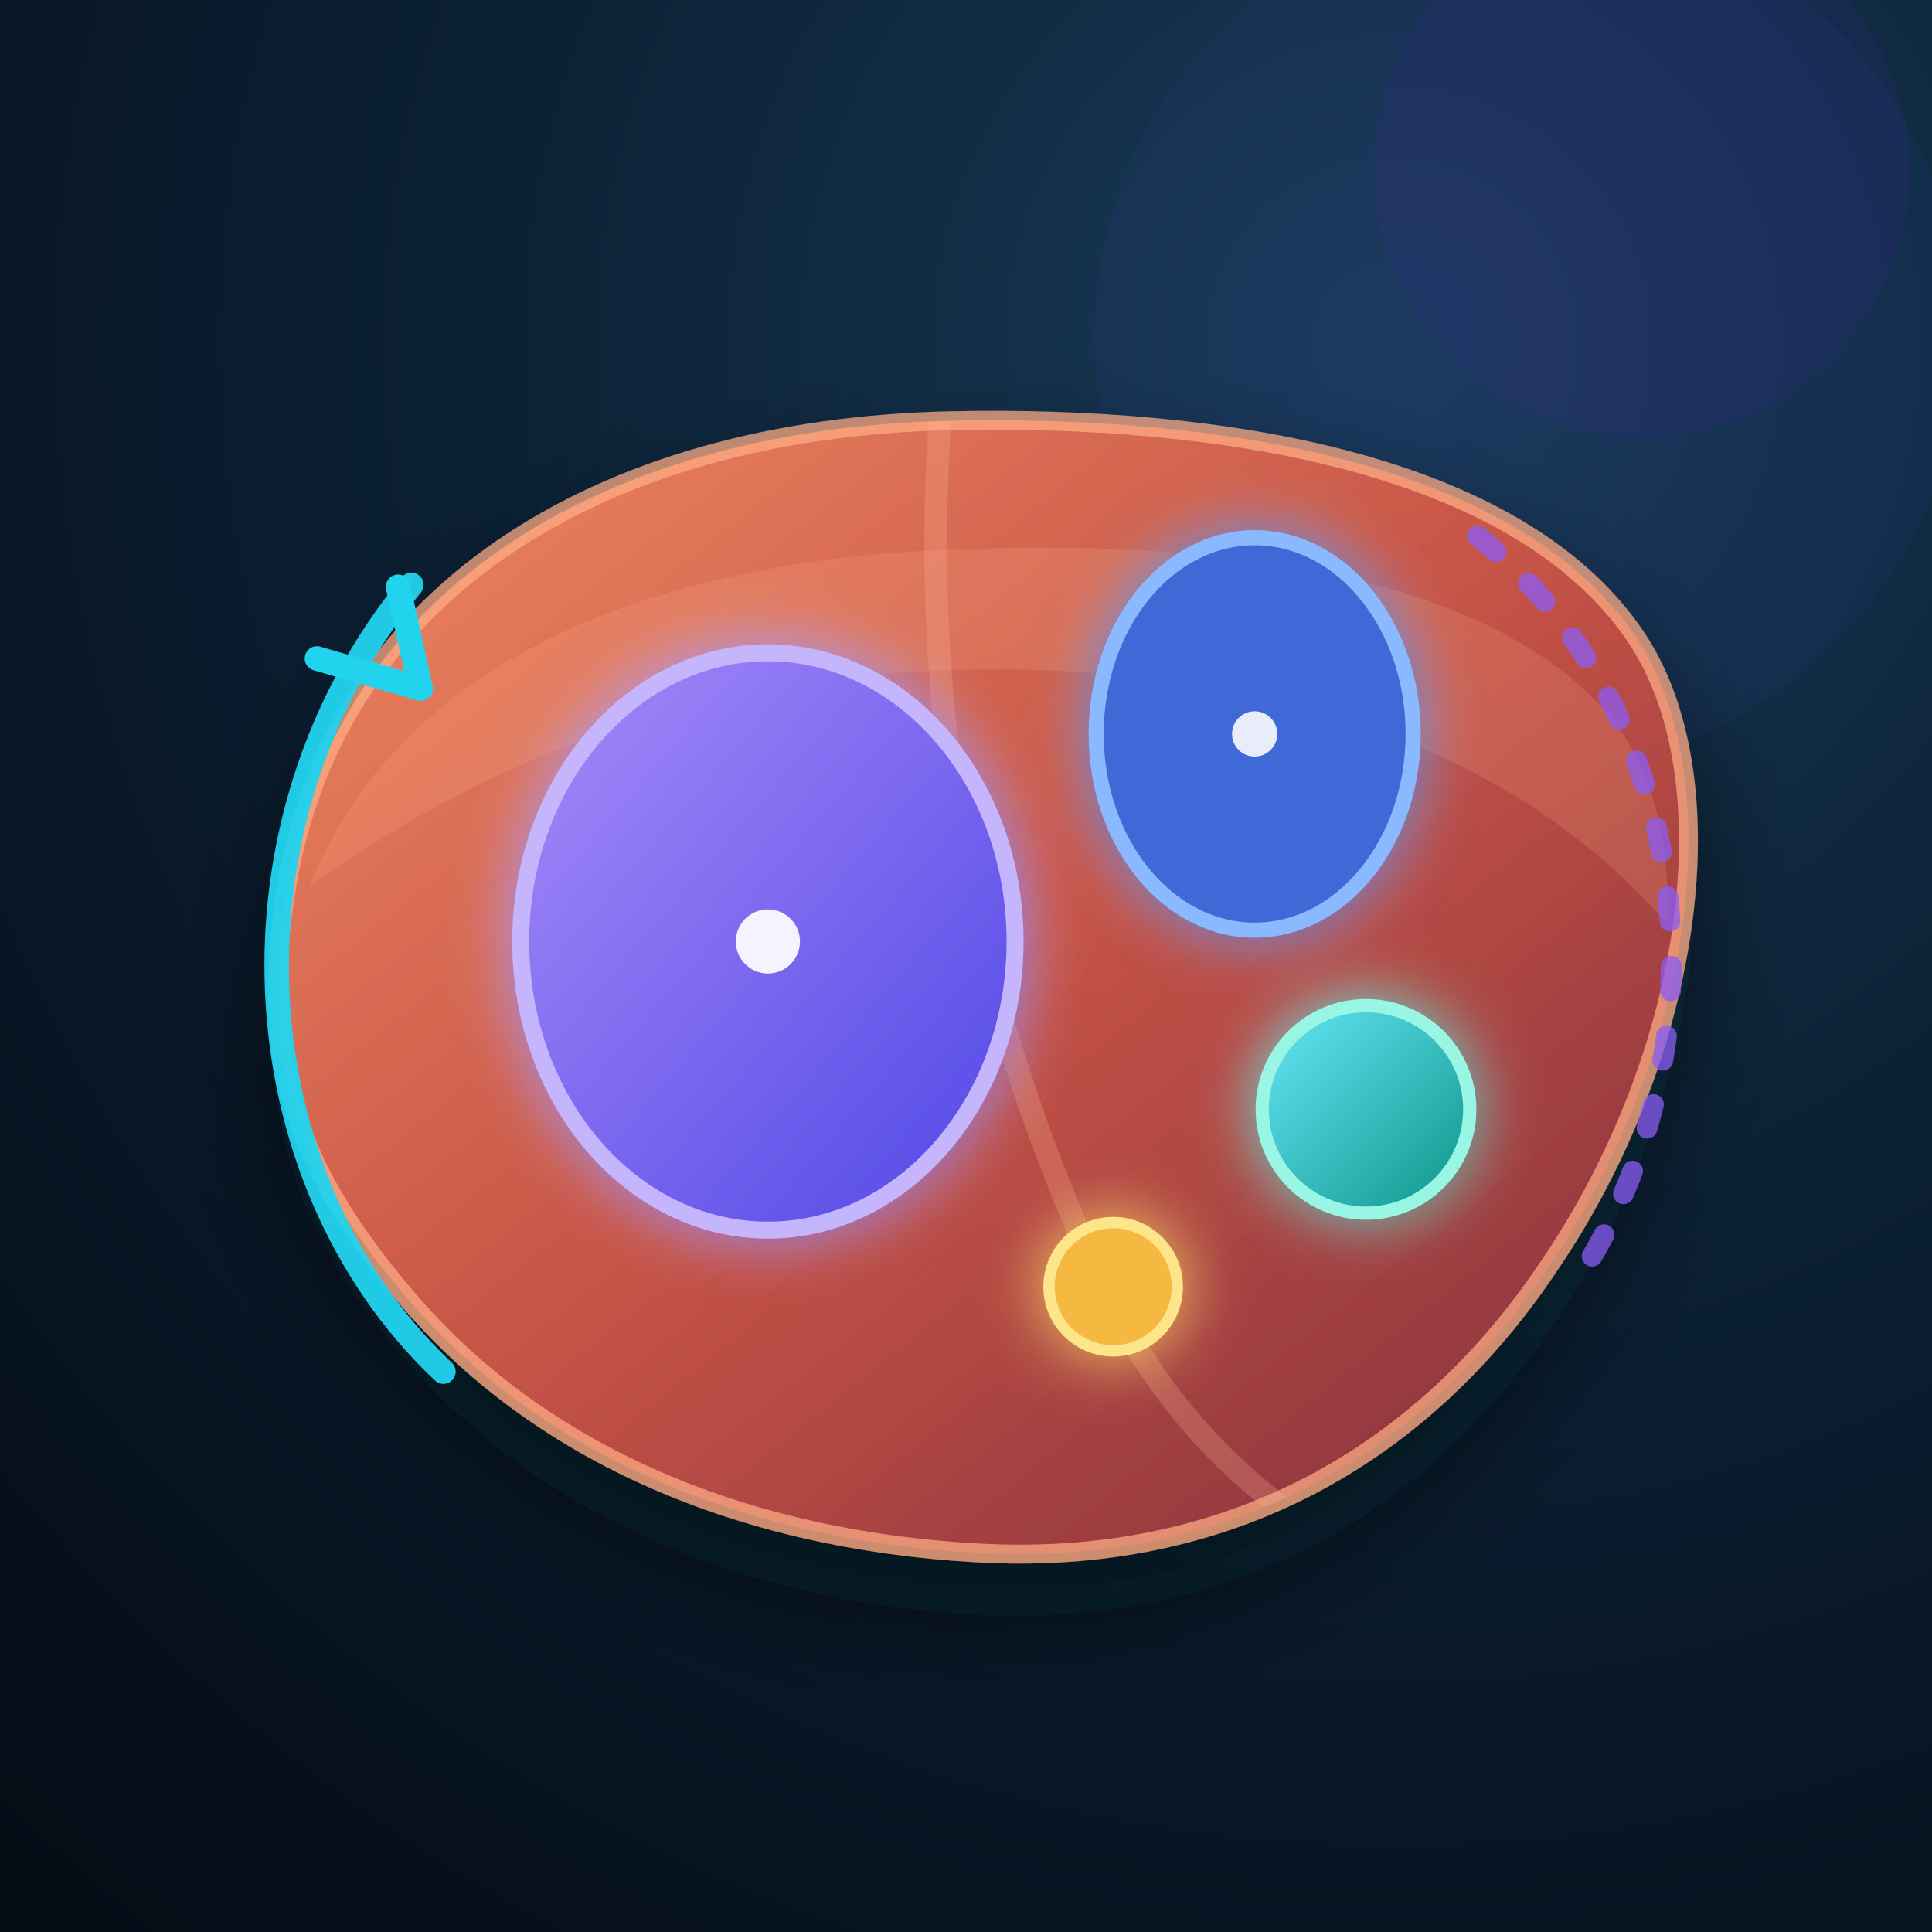
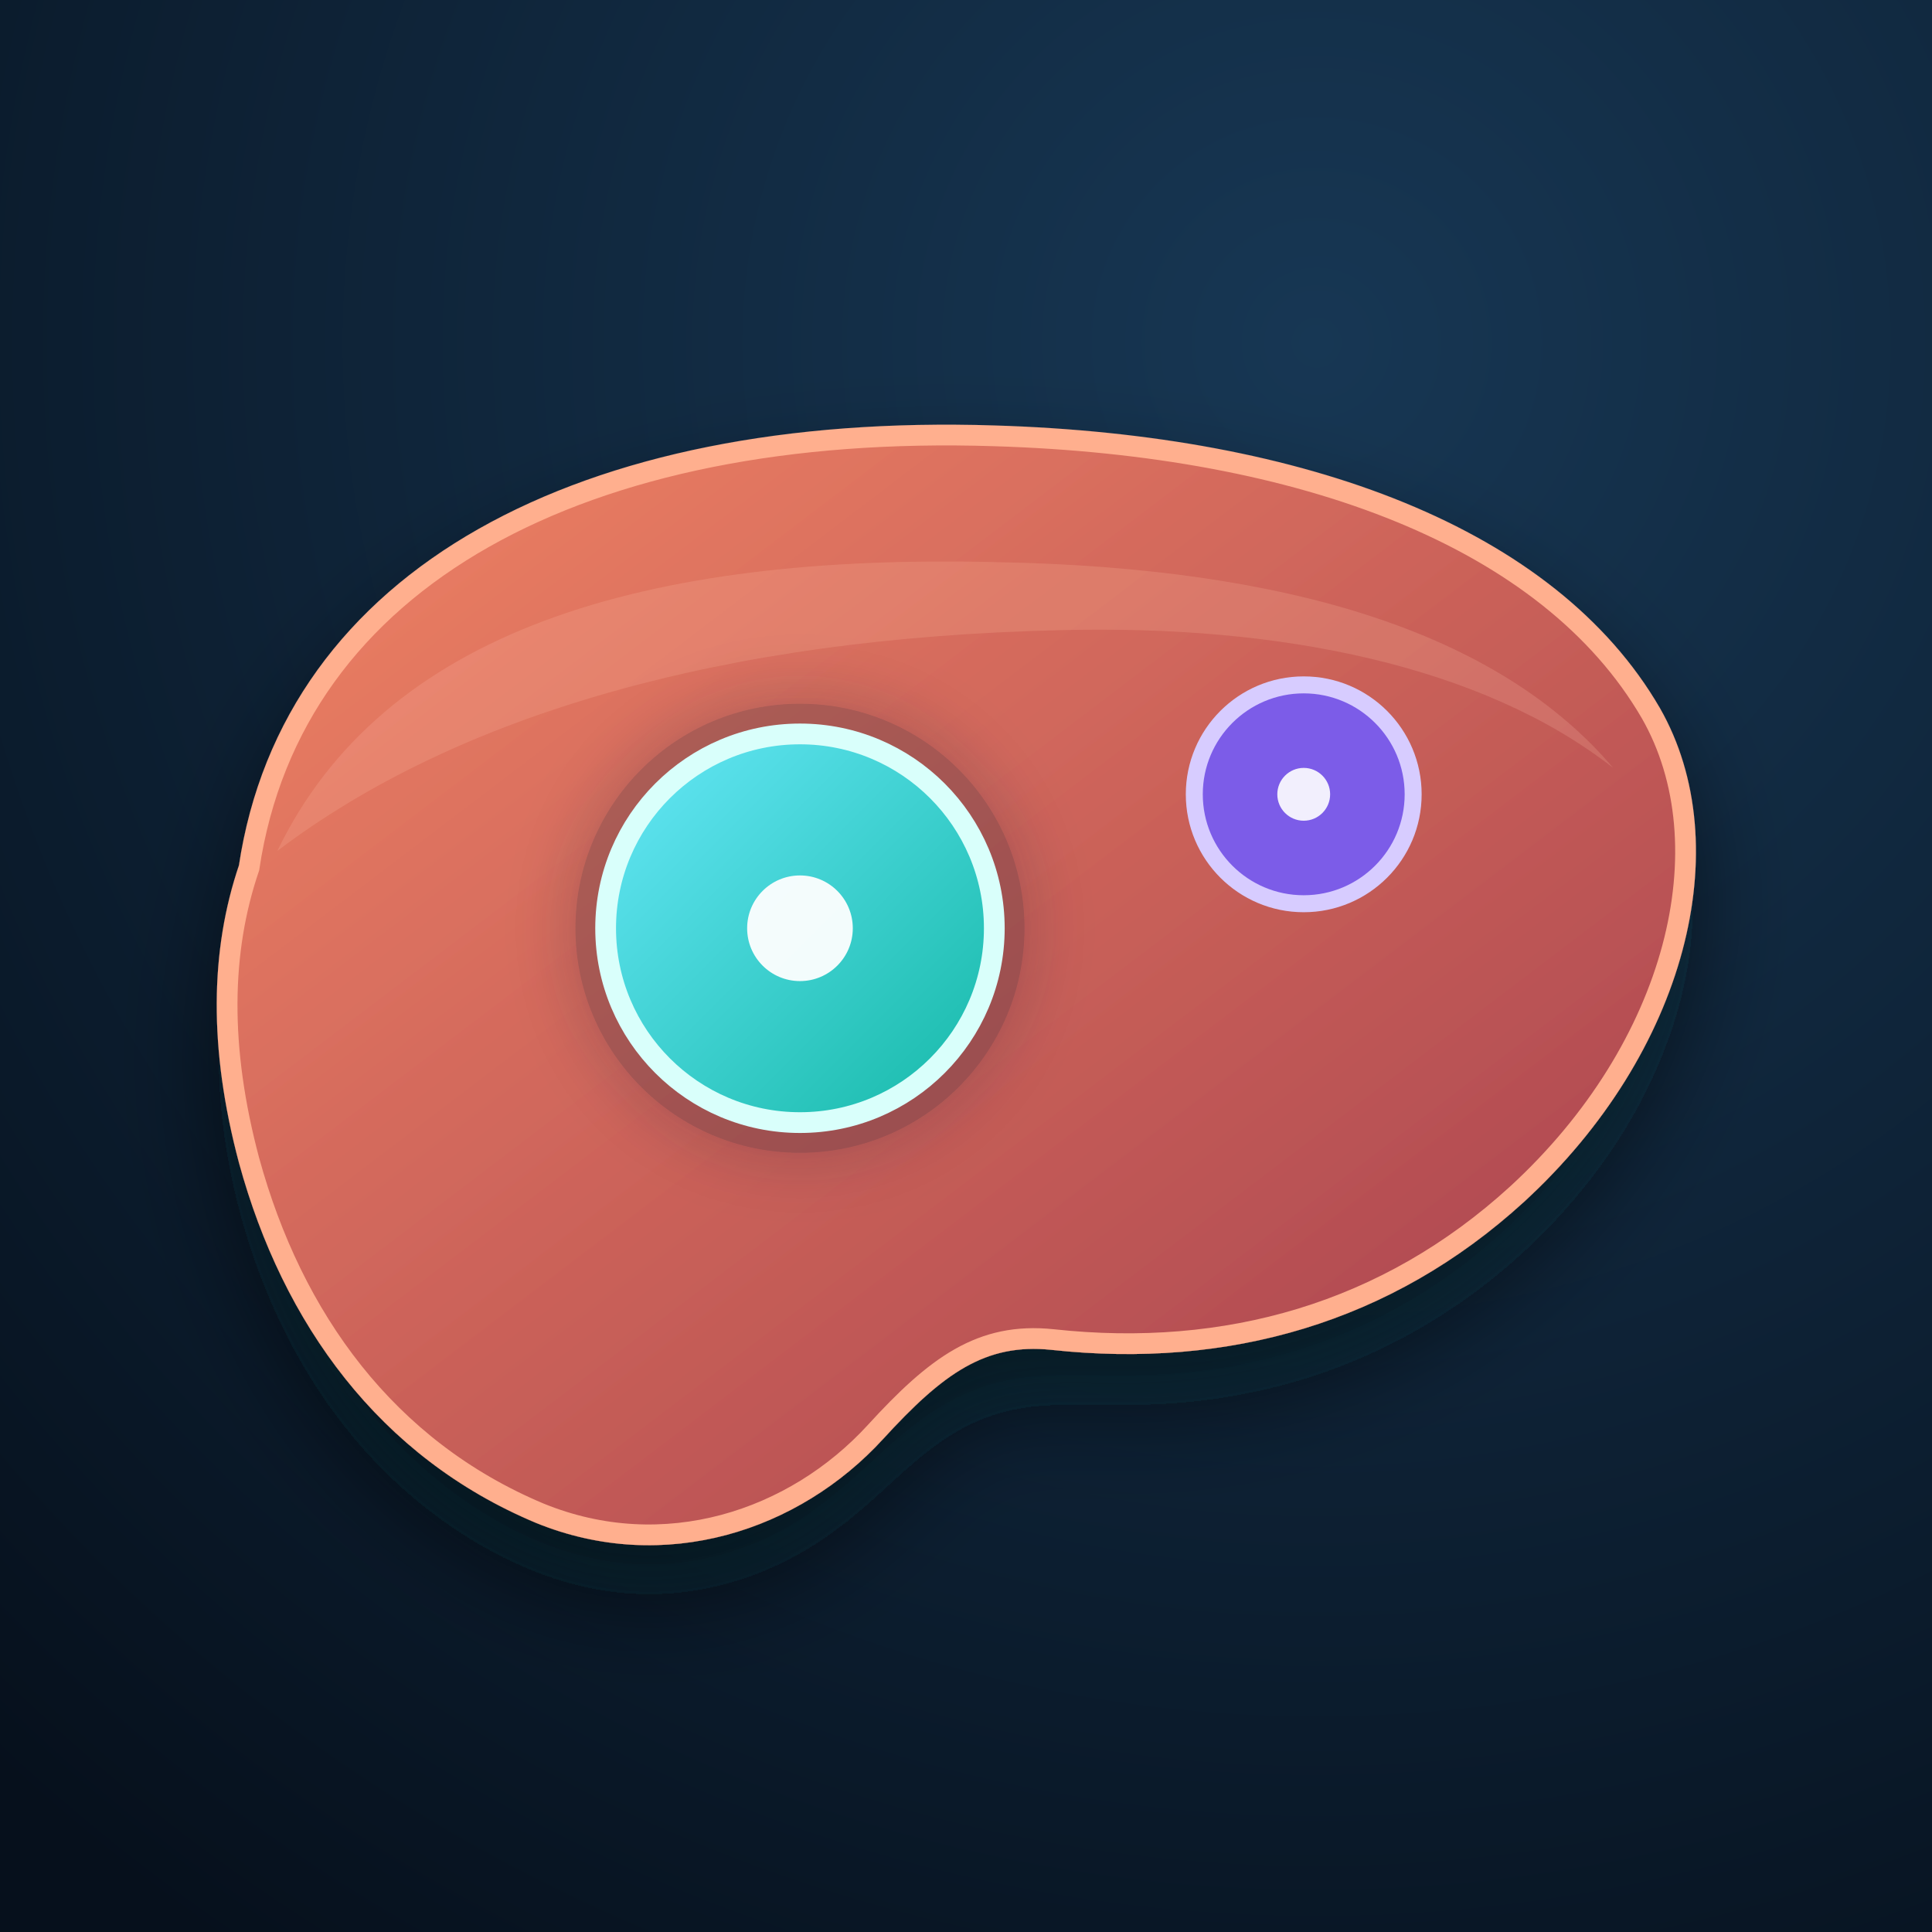
<svg xmlns="http://www.w3.org/2000/svg" viewBox="0 0 1024 1024">
  <defs>
-     <radialGradient id="bg" cx="72%" cy="18%" r="105%">
-       <stop offset="0" stop-color="#183b59" />
-       <stop offset="0.45" stop-color="#0b2034" />
-       <stop offset="1" stop-color="#050c16" />
+     <radialGradient id="background" cx="68%" cy="18%" r="100%">
+       <stop offset="0" stop-color="#173754" />
+       <stop offset="1" stop-color="#06101c" />
    </radialGradient>
-     <linearGradient id="liver" x1="0" y1="0" x2="1" y2="1">
-       <stop offset="0" stop-color="#f08a62" />
-       <stop offset="0.5" stop-color="#c65346" />
-       <stop offset="1" stop-color="#7f2d3d" />
+     <linearGradient id="organ" x1="0" y1="0" x2="1" y2="1">
+       <stop offset="0" stop-color="#f18465" />
+       <stop offset="1" stop-color="#a33e4d" />
    </linearGradient>
-     <linearGradient id="largeLesion" x1="0" y1="0" x2="1" y2="1">
-       <stop offset="0" stop-color="#a78bfa" />
-       <stop offset="1" stop-color="#4f46e5" />
-     </linearGradient>
-     <linearGradient id="smallLesion" x1="0" y1="0" x2="1" y2="1">
+     <linearGradient id="focus" x1="0" y1="0" x2="1" y2="1">
      <stop offset="0" stop-color="#67e8f9" />
-       <stop offset="1" stop-color="#0d9488" />
+       <stop offset="1" stop-color="#14b8a6" />
    </linearGradient>
    <filter id="shadow" x="-30%" y="-30%" width="160%" height="180%">
-       <feDropShadow dx="0" dy="30" stdDeviation="28" flood-color="#000814" flood-opacity="0.58" />
+       <feDropShadow dx="0" dy="28" stdDeviation="26" flood-color="#000814" flood-opacity="0.55" />
    </filter>
-     <filter id="glow" x="-60%" y="-60%" width="220%" height="220%">
-       <feGaussianBlur stdDeviation="16" result="b" />
+     <filter id="softGlow" x="-70%" y="-70%" width="240%" height="240%">
+       <feGaussianBlur stdDeviation="18" result="blur" />
      <feMerge>
-         <feMergeNode in="b" />
+         <feMergeNode in="blur" />
        <feMergeNode in="SourceGraphic" />
      </feMerge>
    </filter>
-     <clipPath id="liverClip">
-       <path d="M151 476C174 316 316 227 504 223C647 220 803 245 866 336C918 411 898 558 821 671C755 770 652 831 517 823C394 816 285 771 214 686C161 623 137 568 151 476Z" />
-     </clipPath>
  </defs>
-   <rect width="1024" height="1024" fill="url(#bg)" />
-   <circle cx="810" cy="178" r="230" fill="#263b80" opacity="0.16" />
-   <circle cx="870" cy="90" r="142" fill="#5b21b6" opacity="0.10" />
+   <rect width="1024" height="1024" fill="url(#background)" />
  <g filter="url(#shadow)">
-     <path d="M151 476C174 316 316 227 504 223C647 220 803 245 866 336C918 411 898 558 821 671C755 770 652 831 517 823C394 816 285 771 214 686C161 623 137 568 151 476Z" fill="url(#liver)" stroke="#ffad86" stroke-width="10" stroke-opacity="0.72" />
-     <path d="M164 470C211 351 344 296 512 291C659 286 788 307 851 377C877 407 885 447 884 490C813 408 705 366 586 357C412 344 276 389 164 470Z" fill="#ffb28c" opacity="0.18" clip-path="url(#liverClip)" />
-     <path d="M498 226C488 380 514 529 583 678C604 724 636 766 677 797" fill="none" stroke="#ffb394" stroke-width="12" stroke-linecap="round" opacity="0.25" clip-path="url(#liverClip)" />
+     <path d="M132 460C155 306 309 224 527 231C691 236 821 285 875 378C915 448 889 555 804 633C735 696 650 720 558 710C520 706 496 724 464 759C421 806 352 829 286 802C205 768 155 699 132 615C116 555 117 504 132 460Z" fill="url(#organ)" stroke="#ffaf8e" stroke-width="11" />
+     <path d="M147 451C203 335 340 293 530 298C682 301 794 335 855 407C786 353 679 331 562 334C383 338 242 379 147 451Z" fill="#ffc0a4" opacity="0.20" />
  </g>
-   <g filter="url(#glow)">
-     <ellipse cx="407" cy="499" rx="131" ry="153" fill="url(#largeLesion)" stroke="#c4b5fd" stroke-width="9" />
-     <ellipse cx="665" cy="389" rx="84" ry="104" fill="#4169d8" stroke="#8bb9ff" stroke-width="8" />
-     <circle cx="724" cy="588" r="55" fill="url(#smallLesion)" stroke="#99f6e4" stroke-width="7" />
-     <circle cx="590" cy="682" r="34" fill="#f5b942" stroke="#fde68a" stroke-width="6" />
-   </g>
-   <g fill="none" stroke-linecap="round">
-     <path d="M235 727C126 624 115 435 218 310" stroke="#22d3ee" stroke-width="13" opacity="0.95" />
-     <path d="M211 311L223 365L168 349" stroke="#22d3ee" stroke-width="13" stroke-linejoin="round" />
-     <path d="M783 284C894 373 919 545 839 674" stroke="#8b5cf6" stroke-width="11" opacity="0.75" stroke-dasharray="13 24" />
-   </g>
-   <circle cx="407" cy="499" r="17" fill="#ffffff" opacity="0.92" />
-   <circle cx="665" cy="389" r="12" fill="#ffffff" opacity="0.88" />
+   <circle cx="424" cy="492" r="119" fill="#121f39" opacity="0.24" filter="url(#softGlow)" />
+   <circle cx="424" cy="492" r="103" fill="url(#focus)" stroke="#d9fffb" stroke-width="11" />
+   <circle cx="424" cy="492" r="28" fill="#ffffff" opacity="0.94" />
+   <circle cx="691" cy="421" r="58" fill="#7c5ce8" stroke="#d7ccff" stroke-width="9" />
+   <circle cx="691" cy="421" r="14" fill="#ffffff" opacity="0.90" />
</svg>
